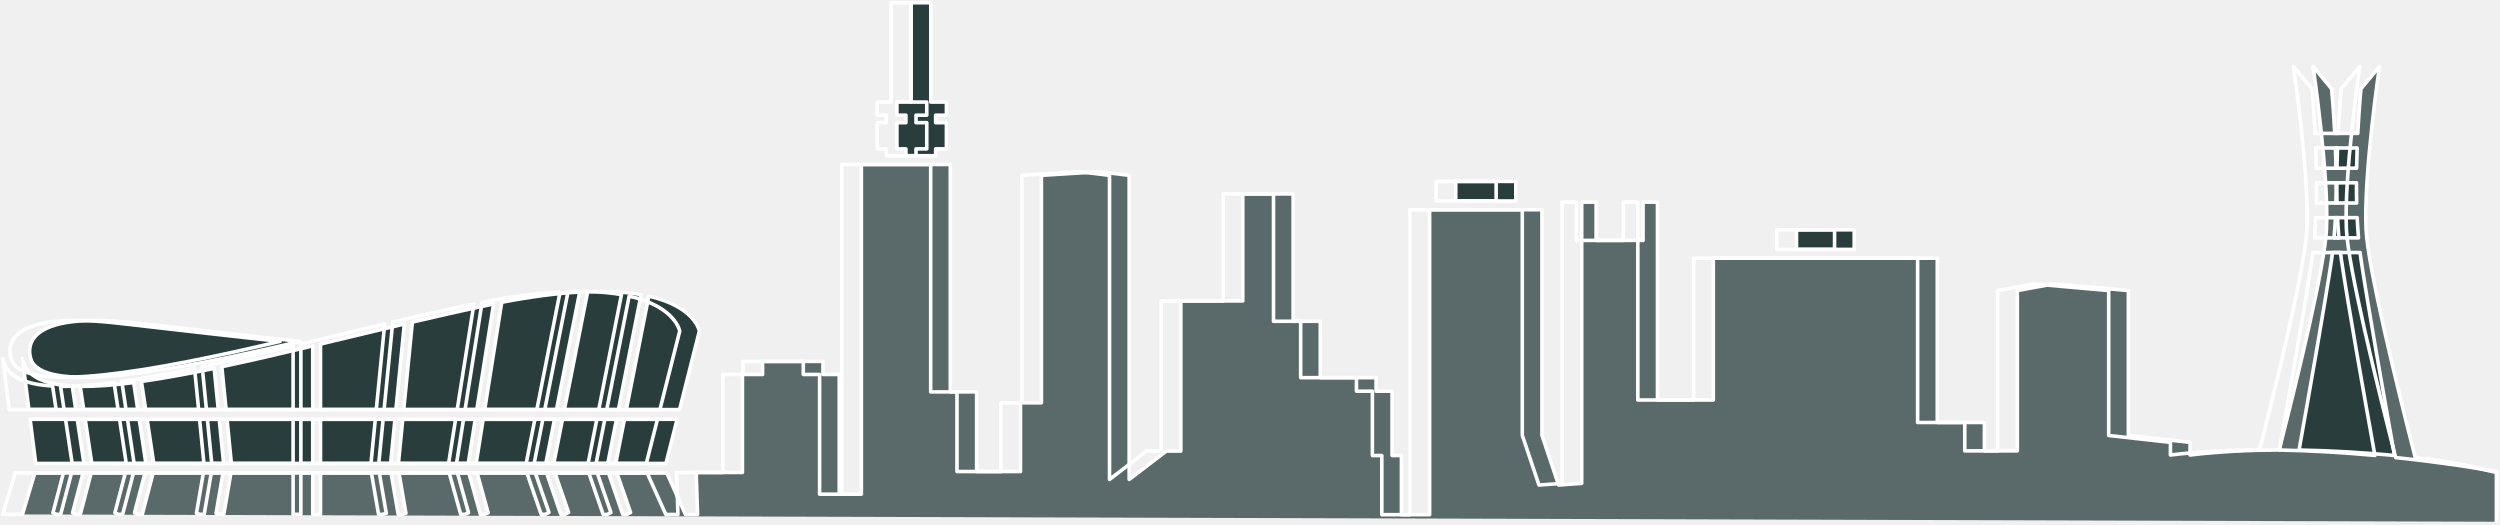
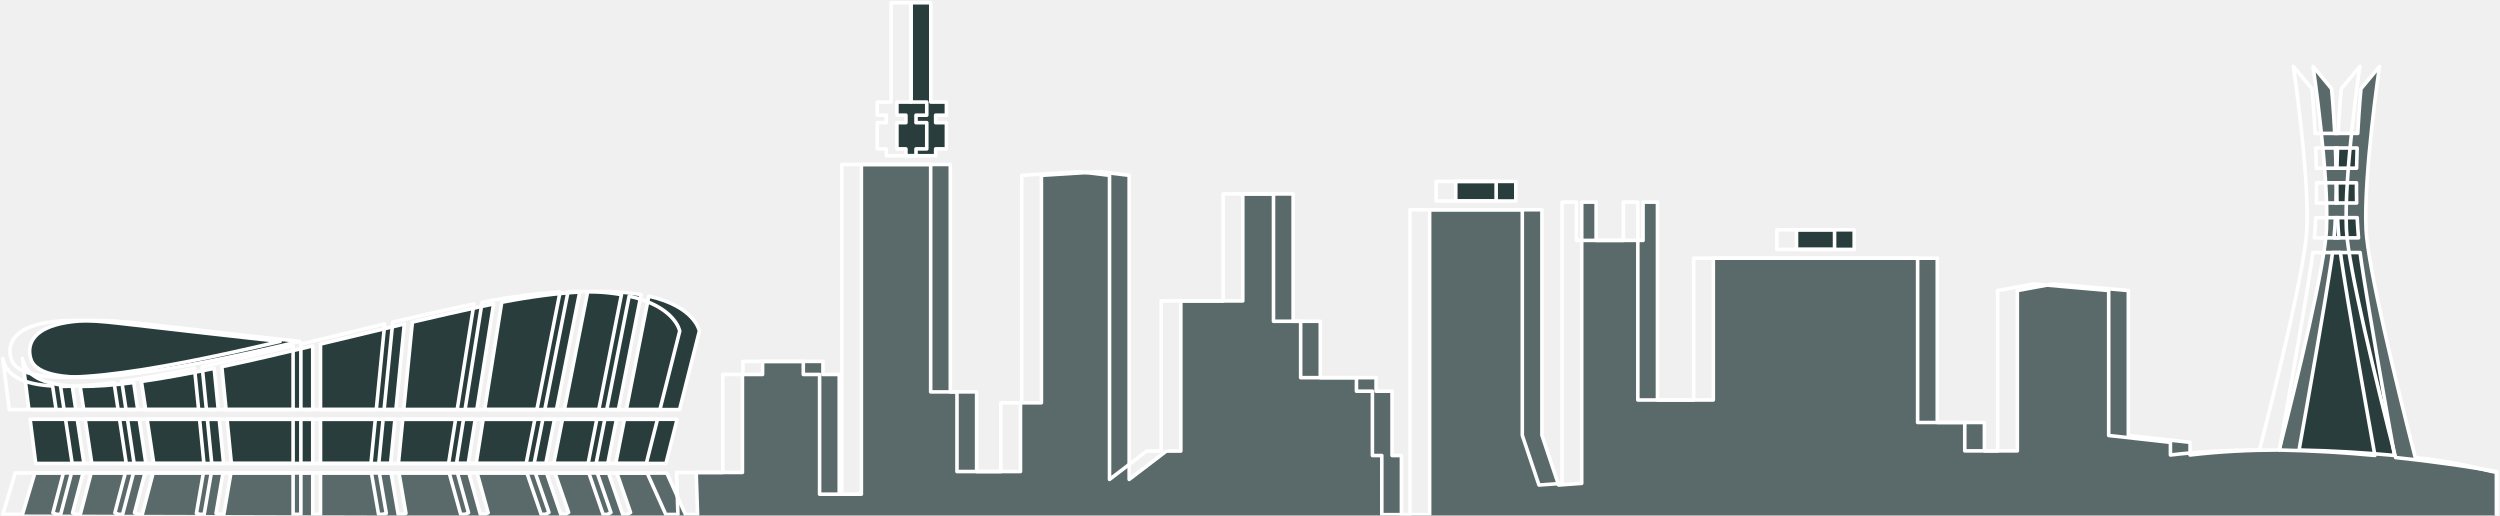
- <svg xmlns="http://www.w3.org/2000/svg" width="1392" height="292" viewBox="0 0 1392 292" fill="none">
-   <path d="M504.403 86.726H520.974V82.9H526.96V68.307H520.974V64.127H526.96V56.83H520.974H518.265V1.538H507.112V56.83H504.403H499.394V64.127H504.403V68.307H499.394V82.9H504.403V86.726Z" fill="#293D3D" stroke="white" stroke-width="2" stroke-miterlimit="10" stroke-linecap="round" stroke-linejoin="round" />
-   <path d="M843.993 101.001H810.566V111.91H843.993V101.001Z" fill="#293D3D" stroke="white" stroke-width="2" stroke-miterlimit="10" stroke-linecap="round" stroke-linejoin="round" />
-   <path d="M1032.42 127.956H1000.29V138.866H1032.42V127.956Z" fill="#293D3D" stroke="white" stroke-width="2" stroke-miterlimit="10" stroke-linecap="round" stroke-linejoin="round" />
-   <path d="M1390 290.5V263C1380.83 261.371 1371.22 257.563 1344.82 254.764C1334.58 214.774 1318.39 148.713 1317.41 127.673C1316 96.785 1324.91 36.995 1324.91 36.995L1314.58 49.427C1314.58 49.427 1313.57 59.664 1312.81 74.293H1299.99C1299.23 59.629 1298.23 49.427 1298.23 49.427L1287.89 36.995C1287.89 36.995 1296.81 96.785 1295.39 127.673C1294.45 148.005 1279.32 210.275 1269.05 250.549C1252.32 250.585 1235.5 251.435 1219.43 253.347V246.299L1185.06 242.473V161.784L1143.35 158.1L1123.25 161.784V251.045H1104.91V235.247H1078.67V143.754H953.975V222.708H922.88V112.548H914.846V133.872H888.729V112.548H880.695V269.145L867.841 270.066L858.547 242.367V116.799H796.01V286.573H780.321V253.631H775.091V217.82H766.207V210.275H735.143V178.892H720.021V107.979H691.982V167.557H657.484V251.151H649.451L628.72 266.949V97.636L612.243 95.617L579.857 97.636V224.267H568.2V262.557H543.784V218.21H529.134V91.579H479.609V275.167H467.29V208.504H458.217V201.243H424.601V208.504H413.386V263.053H387.646L388.403 286.466H381.661L371.295 263.407H343.508L351.101 285.368L349.116 286.431H346.753L338.814 263.372H309.011L316.603 285.333L314.618 286.395H312.256L304.316 263.336H265.66L271.804 285.51L269.756 286.395H267.456L261.061 263.336H222.152L226.027 285.829L223.916 286.395H221.711L217.742 263.336H178.455V286.395H174.139V263.336H128.583L124.614 286.395H122.408L120.298 285.829L124.173 263.336H85.264L79.215 286.395H76.947L74.899 285.545L80.728 263.336H50.767L44.718 286.395H42.449L40.402 285.545L46.23 263.336H19.419L12.52 286.395H2" fill="#293D3D" fill-opacity="0.75" />
-   <path d="M1390 290.5V263C1380.83 261.371 1371.22 257.563 1344.82 254.764C1334.58 214.774 1318.39 148.713 1317.41 127.673C1316 96.785 1324.91 36.995 1324.91 36.995L1314.58 49.427C1314.58 49.427 1313.57 59.664 1312.81 74.293H1299.99C1299.23 59.629 1298.23 49.427 1298.23 49.427L1287.89 36.995C1287.89 36.995 1296.81 96.785 1295.39 127.673C1294.45 148.005 1279.32 210.275 1269.05 250.549C1252.32 250.585 1235.5 251.435 1219.43 253.347V246.299L1185.06 242.473V161.784L1143.35 158.1L1123.25 161.784V251.045H1104.91V235.247H1078.67V143.754H953.975V222.708H922.88V112.548H914.846V133.872H888.729V112.548H880.695V269.145L867.841 270.066L858.547 242.367V116.799H796.01V286.573H780.321V253.631H775.091V217.82H766.207V210.275H735.143V178.892H720.021V107.979H691.982V167.557H657.484V251.151H649.451L628.72 266.949V97.636L612.243 95.617L579.857 97.636V224.267H568.2V262.557H543.784V218.21H529.134V91.579H479.609V275.167H467.29V208.504H458.217V201.243H424.601V208.504H413.386V263.053H387.646L388.403 286.466H381.661L371.295 263.407H343.508L351.101 285.368L349.116 286.431H346.753L338.814 263.372H309.011L316.603 285.333L314.618 286.395H312.256L304.316 263.336H265.66L271.804 285.51L269.756 286.395H267.456L261.061 263.336H222.152L226.027 285.829L223.916 286.395H221.711L217.742 263.336H178.455V286.395H174.139V263.336H128.583L124.614 286.395H122.408L120.298 285.829L124.173 263.336H85.264L79.215 286.395H76.947L74.899 285.545L80.728 263.336H50.767L44.718 286.395H42.449L40.402 285.545L46.23 263.336H19.419L12.52 286.395H2" stroke="white" stroke-width="2" stroke-miterlimit="10" stroke-linecap="round" stroke-linejoin="round" />
-   <path d="M1312.47 82.404C1312.34 85.982 1312.25 89.807 1312.15 93.668H1300.65C1300.59 89.807 1300.5 85.982 1300.34 82.404H1312.47Z" fill="#293D3D" stroke="white" stroke-width="2" stroke-miterlimit="10" stroke-linecap="round" stroke-linejoin="round" />
-   <path d="M1312.18 113.044H1300.65C1300.75 109.254 1300.78 105.499 1300.75 101.78H1312.09C1312.09 105.499 1312.09 109.254 1312.18 113.044Z" fill="#293D3D" stroke="white" stroke-width="2" stroke-miterlimit="10" stroke-linecap="round" stroke-linejoin="round" />
-   <path d="M1300.37 121.191H1312.47C1312.66 125.016 1312.91 128.771 1313.22 132.455H1299.58C1299.93 128.735 1300.18 124.981 1300.37 121.191Z" fill="#293D3D" stroke="white" stroke-width="2" stroke-miterlimit="10" stroke-linecap="round" stroke-linejoin="round" />
-   <path d="M1298.23 144.498C1298.42 143.223 1298.57 141.877 1298.73 140.602H1314.11C1314.26 141.912 1314.42 143.258 1314.61 144.498C1318.23 169.01 1327.24 219.874 1333.29 253.595C1316.82 252.072 1298.67 250.903 1280.11 250.585C1286.13 216.899 1294.7 168.301 1298.23 144.498Z" fill="#293D3D" stroke="white" stroke-width="2" stroke-miterlimit="10" stroke-linecap="round" stroke-linejoin="round" />
-   <path d="M269.883 228.021L279.366 168.301C296.284 165.042 310.618 163.271 322.779 162.598L309.862 228.021H269.883Z" fill="#293D3D" stroke="white" stroke-width="2" stroke-miterlimit="10" stroke-linecap="round" stroke-linejoin="round" />
-   <path d="M314.272 228.021L327.221 162.421C339.319 161.996 349.085 162.669 356.961 164.05L344.328 228.057H314.272V228.021Z" fill="#293D3D" stroke="white" stroke-width="2" stroke-miterlimit="10" stroke-linecap="round" stroke-linejoin="round" />
-   <path d="M224.264 233.441H264.621L260.715 258.058H221.838L224.264 233.441Z" fill="#293D3D" stroke="white" stroke-width="2" stroke-miterlimit="10" stroke-linecap="round" stroke-linejoin="round" />
-   <path d="M220.452 228.021H178.456V191.573C193.799 187.889 209.488 184.099 225.146 180.38L220.452 228.021Z" fill="#293D3D" stroke="white" stroke-width="2" stroke-miterlimit="10" stroke-linecap="round" stroke-linejoin="round" />
-   <path d="M338.405 258.058H308.35L313.201 233.441H343.257L338.405 258.058Z" fill="#293D3D" stroke="white" stroke-width="2" stroke-miterlimit="10" stroke-linecap="round" stroke-linejoin="round" />
-   <path d="M348.771 228.021L361.246 164.901C387.143 170.745 389.412 184.347 389.412 184.347L378.385 228.057H348.771V228.021Z" fill="#293D3D" stroke="white" stroke-width="2" stroke-miterlimit="10" stroke-linecap="round" stroke-linejoin="round" />
-   <path d="M217.49 258.058H178.456V233.441H219.916L217.49 258.058Z" fill="#293D3D" stroke="white" stroke-width="2" stroke-miterlimit="10" stroke-linecap="round" stroke-linejoin="round" />
-   <path d="M269.032 233.441H308.759L303.907 258.058H265.125L269.032 233.441Z" fill="#293D3D" stroke="white" stroke-width="2" stroke-miterlimit="10" stroke-linecap="round" stroke-linejoin="round" />
-   <path d="M370.791 258.058H342.847L347.698 233.441H377.029L370.791 258.058Z" fill="#293D3D" stroke="white" stroke-width="2" stroke-miterlimit="10" stroke-linecap="round" stroke-linejoin="round" />
-   <path d="M224.799 228.021L229.619 179.352C242.441 176.342 255.264 173.402 267.866 170.674C270.26 170.143 272.528 169.718 274.828 169.257L265.503 228.057H224.799V228.021Z" fill="#293D3D" stroke="white" stroke-width="2" stroke-miterlimit="10" stroke-linecap="round" stroke-linejoin="round" />
-   <path d="M174.14 228.021H125.875L123.512 204.183C139.579 200.782 156.592 196.815 174.14 192.6V228.021Z" fill="#293D3D" stroke="white" stroke-width="2" stroke-miterlimit="10" stroke-linecap="round" stroke-linejoin="round" />
-   <path d="M85.612 258.058L81.926 233.441H122.063L124.489 258.058H85.612Z" fill="#293D3D" stroke="white" stroke-width="2" stroke-miterlimit="10" stroke-linecap="round" stroke-linejoin="round" />
-   <path d="M121.527 228.021H81.106L78.743 212.4C91.124 210.629 104.735 208.114 119.258 205.104L121.527 228.021Z" fill="#293D3D" stroke="white" stroke-width="2" stroke-miterlimit="10" stroke-linecap="round" stroke-linejoin="round" />
-   <path d="M16.081 228.021L12.489 199.613C14.285 209.461 24.366 214.03 40.213 214.915L42.198 228.021H16.081Z" fill="#293D3D" stroke="white" stroke-width="2" stroke-miterlimit="10" stroke-linecap="round" stroke-linejoin="round" />
-   <path d="M17.781 201.384C16.931 199.826 4.801 171.701 76.475 179.919C147.927 188.137 166.799 190.085 166.925 190.085C94.621 207.194 27.359 218.847 17.781 201.384Z" fill="#293D3D" stroke="white" stroke-width="2" stroke-miterlimit="10" stroke-linecap="round" stroke-linejoin="round" />
-   <path d="M51.114 258.058L47.428 233.441H77.515L81.232 258.058H51.114Z" fill="#293D3D" stroke="white" stroke-width="2" stroke-miterlimit="10" stroke-linecap="round" stroke-linejoin="round" />
-   <path d="M76.695 228.021H46.609L44.655 215.092C53.256 215.234 63.275 214.455 74.427 213.003L76.695 228.021Z" fill="#293D3D" stroke="white" stroke-width="2" stroke-miterlimit="10" stroke-linecap="round" stroke-linejoin="round" />
-   <path d="M128.836 258.058L126.41 233.441H174.14V258.058H128.836Z" fill="#293D3D" stroke="white" stroke-width="2" stroke-miterlimit="10" stroke-linecap="round" stroke-linejoin="round" />
-   <path d="M43.017 233.441L46.734 258.058H19.892L16.773 233.441H43.017Z" fill="#293D3D" stroke="white" stroke-width="2" stroke-miterlimit="10" stroke-linecap="round" stroke-linejoin="round" />
-   <path d="M493.464 86.726H510.036V82.9H516.022V68.307H510.036V64.127H516.022V56.83H510.036H507.326V1.538H496.174V56.83H493.464H488.455V64.127H493.464V68.307H488.455V82.9H493.464V86.726Z" stroke="white" stroke-width="2" stroke-miterlimit="10" stroke-linecap="round" stroke-linejoin="round" />
-   <path d="M833.053 101.001H799.627V111.91H833.053V101.001Z" stroke="white" stroke-width="2" stroke-miterlimit="10" stroke-linecap="round" stroke-linejoin="round" />
-   <path d="M1021.48 127.956H989.349V138.866H1021.48V127.956Z" stroke="white" stroke-width="2" stroke-miterlimit="10" stroke-linecap="round" stroke-linejoin="round" />
-   <path d="M1390.21 286.573V262.592C1381.05 260.963 1360.28 257.563 1333.88 254.764C1323.64 214.774 1307.45 148.713 1306.47 127.673C1305.06 96.785 1313.97 36.995 1313.97 36.995L1303.64 49.427C1303.64 49.427 1302.63 59.664 1301.87 74.293H1289.05C1288.3 59.629 1287.29 49.427 1287.29 49.427L1276.95 36.995C1276.95 36.995 1285.87 96.785 1284.45 127.673C1283.51 148.005 1268.39 210.275 1258.11 250.549C1241.39 250.585 1224.56 251.435 1208.49 253.347V246.299L1174.12 242.473V161.784L1132.41 158.1L1112.31 161.784V251.045H1093.98V235.247H1067.73V143.754H943.036V222.708H911.941V112.548H903.907V133.872H877.79V112.548H869.756V269.145L856.902 270.066L847.608 242.367V116.799H785.071V286.573H769.382V253.631H764.152V217.82H755.268V210.275H724.204V178.892H709.082V107.979H681.043V167.557H646.545V251.151H638.512L617.782 266.949V97.636L601.305 95.617L568.918 97.636V224.267H557.261V262.557H532.845V218.21H518.195V91.579H468.67V275.167H456.351V208.504H447.278V201.243H413.663V208.504H402.447V263.053H376.708L377.464 286.466H370.722L360.357 263.407H332.569L340.162 285.368L338.177 286.431H335.814L327.875 263.372H298.072L305.664 285.333L303.68 286.395H301.317L293.378 263.336H254.721L260.865 285.51L258.817 286.395H256.517L250.122 263.336H211.213L215.088 285.829L212.978 286.395H210.772L206.803 263.336H167.516V286.395H163.2V263.336H117.644L113.675 286.395H111.469L109.359 285.829L113.234 263.336H74.325L68.276 286.395H66.008L63.96 285.545L69.789 263.336H39.828L33.779 286.395H31.511L29.463 285.545L35.291 263.336H8.481L1.581 286.395" stroke="white" stroke-width="2" stroke-miterlimit="10" stroke-linecap="round" stroke-linejoin="round" />
-   <path d="M1301.53 82.404C1301.4 85.982 1301.31 89.807 1301.21 93.668H1289.71C1289.65 89.807 1289.56 85.982 1289.4 82.404H1301.53Z" stroke="white" stroke-width="2" stroke-miterlimit="10" stroke-linecap="round" stroke-linejoin="round" />
-   <path d="M1301.24 113.044H1289.71C1289.81 109.254 1289.84 105.499 1289.81 101.78H1301.15C1301.15 105.499 1301.15 109.254 1301.24 113.044Z" stroke="white" stroke-width="2" stroke-miterlimit="10" stroke-linecap="round" stroke-linejoin="round" />
-   <path d="M1289.43 121.191H1301.53C1301.72 125.016 1301.97 128.771 1302.28 132.455H1288.64C1288.99 128.735 1289.24 124.981 1289.43 121.191Z" stroke="white" stroke-width="2" stroke-miterlimit="10" stroke-linecap="round" stroke-linejoin="round" />
-   <path d="M1287.29 144.498C1287.48 143.223 1287.63 141.877 1287.79 140.602H1303.17C1303.32 141.912 1303.48 143.258 1303.67 144.498C1307.29 169.01 1316.3 219.874 1322.35 253.595C1305.88 252.072 1287.73 250.903 1269.17 250.585C1275.19 216.899 1283.76 168.301 1287.29 144.498Z" stroke="white" stroke-width="2" stroke-miterlimit="10" stroke-linecap="round" stroke-linejoin="round" />
-   <path d="M258.943 228.021L268.426 168.301C285.344 165.042 299.679 163.271 311.84 162.598L298.923 228.021H258.943Z" stroke="white" stroke-width="2" stroke-miterlimit="10" stroke-linecap="round" stroke-linejoin="round" />
-   <path d="M303.333 228.021L316.281 162.421C328.379 161.996 338.146 162.669 346.022 164.05L333.389 228.057H303.333V228.021Z" stroke="white" stroke-width="2" stroke-miterlimit="10" stroke-linecap="round" stroke-linejoin="round" />
-   <path d="M213.325 233.441H253.683L249.776 258.058H210.899L213.325 233.441Z" stroke="white" stroke-width="2" stroke-miterlimit="10" stroke-linecap="round" stroke-linejoin="round" />
-   <path d="M209.512 228.021H167.517V191.573C182.859 187.889 198.549 184.099 214.207 180.38L209.512 228.021Z" stroke="white" stroke-width="2" stroke-miterlimit="10" stroke-linecap="round" stroke-linejoin="round" />
-   <path d="M327.466 258.058H297.41L302.262 233.441H332.317L327.466 258.058Z" stroke="white" stroke-width="2" stroke-miterlimit="10" stroke-linecap="round" stroke-linejoin="round" />
-   <path d="M337.831 228.021L350.307 164.901C376.204 170.745 378.472 184.347 378.472 184.347L367.445 228.057H337.831V228.021Z" stroke="white" stroke-width="2" stroke-miterlimit="10" stroke-linecap="round" stroke-linejoin="round" />
-   <path d="M206.551 258.058H167.517V233.441H208.977L206.551 258.058Z" stroke="white" stroke-width="2" stroke-miterlimit="10" stroke-linecap="round" stroke-linejoin="round" />
-   <path d="M258.092 233.441H297.82L292.968 258.058H254.186L258.092 233.441Z" stroke="white" stroke-width="2" stroke-miterlimit="10" stroke-linecap="round" stroke-linejoin="round" />
-   <path d="M359.853 258.058H331.908L336.76 233.441H366.091L359.853 258.058Z" stroke="white" stroke-width="2" stroke-miterlimit="10" stroke-linecap="round" stroke-linejoin="round" />
-   <path d="M213.859 228.021L218.68 179.352C231.502 176.342 244.324 173.402 256.926 170.674C259.321 170.143 261.589 169.718 263.889 169.257L254.563 228.057H213.859V228.021Z" stroke="white" stroke-width="2" stroke-miterlimit="10" stroke-linecap="round" stroke-linejoin="round" />
-   <path d="M163.2 228.021H114.935L112.572 204.183C128.64 200.782 145.652 196.815 163.2 192.6V228.021Z" stroke="white" stroke-width="2" stroke-miterlimit="10" stroke-linecap="round" stroke-linejoin="round" />
-   <path d="M74.672 258.058L70.986 233.441H111.123L113.549 258.058H74.672Z" stroke="white" stroke-width="2" stroke-miterlimit="10" stroke-linecap="round" stroke-linejoin="round" />
-   <path d="M110.587 228.021H70.167L67.804 212.4C80.185 210.629 93.795 208.114 108.319 205.104L110.587 228.021Z" stroke="white" stroke-width="2" stroke-miterlimit="10" stroke-linecap="round" stroke-linejoin="round" />
-   <path d="M5.141 228.021L1.55 199.613C3.346 209.461 13.427 214.03 29.274 214.915L31.259 228.021H5.141Z" stroke="white" stroke-width="2" stroke-miterlimit="10" stroke-linecap="round" stroke-linejoin="round" />
-   <path d="M6.843 201.384C5.992 199.826 -6.137 171.701 65.536 179.919C136.989 188.137 155.86 190.085 155.986 190.085C83.683 207.194 16.42 218.847 6.843 201.384Z" stroke="white" stroke-width="2" stroke-miterlimit="10" stroke-linecap="round" stroke-linejoin="round" />
-   <path d="M40.174 258.058L36.488 233.441H66.575L70.293 258.058H40.174Z" stroke="white" stroke-width="2" stroke-miterlimit="10" stroke-linecap="round" stroke-linejoin="round" />
-   <path d="M65.757 228.021H35.67L33.717 215.092C42.318 215.234 52.336 214.455 63.489 213.003L65.757 228.021Z" stroke="white" stroke-width="2" stroke-miterlimit="10" stroke-linecap="round" stroke-linejoin="round" />
-   <path d="M117.897 258.058L115.471 233.441H163.2V258.058H117.897Z" stroke="white" stroke-width="2" stroke-miterlimit="10" stroke-linecap="round" stroke-linejoin="round" />
+ <svg xmlns="http://www.w3.org/2000/svg" width="1392" height="287" viewBox="0 0 1392 287" fill="none">
+   <g clip-path="url(#clip0)">
+     <path d="M504.404 86.726H520.975V82.9H526.961V68.307H520.975V64.127H526.961V56.83H520.975H518.266V1.538H507.113V56.83H504.404H499.395V64.127H504.404V68.307H499.395V82.9H504.404V86.726Z" fill="#293D3D" stroke="white" stroke-width="2" stroke-miterlimit="10" stroke-linecap="round" stroke-linejoin="round" />
+     <path d="M843.993 101.001H810.566V111.91H843.993V101.001Z" fill="#293D3D" stroke="white" stroke-width="2" stroke-miterlimit="10" stroke-linecap="round" stroke-linejoin="round" />
+     <path d="M1032.42 127.956H1000.29V138.866H1032.42V127.956Z" fill="#293D3D" stroke="white" stroke-width="2" stroke-miterlimit="10" stroke-linecap="round" stroke-linejoin="round" />
+     <path d="M1390 290.5V263C1380.83 261.371 1371.22 257.563 1344.82 254.764C1334.58 214.774 1318.39 148.713 1317.41 127.673C1316 96.785 1324.91 36.994 1324.91 36.994L1314.58 49.427C1314.58 49.427 1313.57 59.664 1312.81 74.293H1299.99C1299.23 59.629 1298.23 49.427 1298.23 49.427L1287.89 36.994C1287.89 36.994 1296.81 96.785 1295.39 127.673C1294.45 148.005 1279.32 210.275 1269.05 250.549C1252.32 250.585 1235.5 251.435 1219.43 253.347V246.299L1185.06 242.473V161.784L1143.35 158.1L1123.25 161.784V251.045H1104.91V235.247H1078.67V143.754H953.975V222.708H922.88V112.548H914.846V133.872H888.729V112.548H880.695V269.145L867.841 270.066L858.547 242.367V116.799H796.01V286.573H780.321V253.631H775.091V217.82H766.207V210.275H735.143V178.892H720.021V107.979H691.982V167.557H657.484V251.151H649.451L628.72 266.949V97.636L612.243 95.617L579.857 97.636V224.267H568.2V262.557H543.784V218.21H529.134V91.579H479.609V275.167H467.29V208.504H458.217V201.243H424.601V208.504H413.386V263.053H387.646L388.403 286.466H381.661L371.295 263.407H343.508L351.101 285.368L349.116 286.431H346.753L338.814 263.372H309.011L316.603 285.333L314.618 286.395H312.256L304.316 263.336H265.66L271.804 285.51L269.756 286.395H267.456L261.061 263.336H222.152L226.027 285.829L223.916 286.395H221.711L217.742 263.336H178.455V286.395H174.139V263.336H128.583L124.614 286.395H122.408L120.298 285.829L124.173 263.336H85.264L79.215 286.395H76.947L74.899 285.545L80.728 263.336H50.767L44.718 286.395H42.449L40.402 285.545L46.23 263.336H19.419L12.52 286.395H2" fill="#293D3D" fill-opacity="0.75" />
+     <path d="M1390 290.5V263C1380.83 261.371 1371.22 257.563 1344.82 254.764C1334.58 214.774 1318.39 148.713 1317.41 127.673C1316 96.785 1324.91 36.994 1324.91 36.994L1314.58 49.427C1314.58 49.427 1313.57 59.664 1312.81 74.293H1299.99C1299.23 59.629 1298.23 49.427 1298.23 49.427L1287.89 36.994C1287.89 36.994 1296.81 96.785 1295.39 127.673C1294.45 148.005 1279.32 210.275 1269.05 250.549C1252.32 250.585 1235.5 251.435 1219.43 253.347V246.299L1185.06 242.473V161.784L1143.35 158.1L1123.25 161.784V251.045H1104.91V235.247H1078.67V143.754H953.975V222.708H922.88V112.548H914.846V133.872H888.729V112.548H880.695V269.145L867.841 270.066L858.547 242.367V116.799H796.01V286.573H780.321V253.631H775.091V217.82H766.207V210.275H735.143V178.892H720.021V107.979H691.982V167.557H657.484V251.151H649.451L628.72 266.949V97.636L612.243 95.617L579.857 97.636V224.267H568.2V262.557H543.784V218.21H529.134V91.579H479.609V275.167H467.29V208.504H458.217V201.243H424.601V208.504H413.386V263.053H387.646L388.403 286.466H381.661L371.295 263.407H343.508L351.101 285.368L349.116 286.431H346.753L338.814 263.372H309.011L316.603 285.333L314.618 286.395H312.256L304.316 263.336H265.66L271.804 285.51L269.756 286.395H267.456L261.061 263.336H222.152L226.027 285.829L223.916 286.395H221.711L217.742 263.336H178.455V286.395H174.139V263.336H128.583L124.614 286.395H122.408L120.298 285.829L124.173 263.336H85.264L79.215 286.395H76.947L74.899 285.545L80.728 263.336H50.767L44.718 286.395H42.449L40.402 285.545L46.23 263.336H19.419L12.52 286.395H2" stroke="white" stroke-width="2" stroke-miterlimit="10" stroke-linecap="round" stroke-linejoin="round" />
+     <path d="M1312.47 82.404C1312.34 85.982 1312.25 89.807 1312.15 93.668H1300.65C1300.59 89.807 1300.5 85.982 1300.34 82.404H1312.47Z" fill="#293D3D" stroke="white" stroke-width="2" stroke-miterlimit="10" stroke-linecap="round" stroke-linejoin="round" />
+     <path d="M1312.18 113.044H1300.65C1300.75 109.254 1300.78 105.499 1300.75 101.78H1312.09C1312.09 105.499 1312.09 109.254 1312.18 113.044Z" fill="#293D3D" stroke="white" stroke-width="2" stroke-miterlimit="10" stroke-linecap="round" stroke-linejoin="round" />
+     <path d="M1300.37 121.191H1312.47C1312.66 125.016 1312.91 128.771 1313.22 132.455H1299.58C1299.93 128.735 1300.18 124.981 1300.37 121.191Z" fill="#293D3D" stroke="white" stroke-width="2" stroke-miterlimit="10" stroke-linecap="round" stroke-linejoin="round" />
+     <path d="M1298.23 144.498C1298.42 143.223 1298.57 141.877 1298.73 140.602H1314.11C1314.26 141.912 1314.42 143.258 1314.61 144.498C1318.23 169.01 1327.24 219.874 1333.29 253.595C1316.82 252.072 1298.67 250.903 1280.11 250.585C1286.13 216.899 1294.7 168.301 1298.23 144.498Z" fill="#293D3D" stroke="white" stroke-width="2" stroke-miterlimit="10" stroke-linecap="round" stroke-linejoin="round" />
+     <path d="M269.883 228.021L279.366 168.301C296.284 165.042 310.618 163.271 322.779 162.598L309.862 228.021H269.883Z" fill="#293D3D" stroke="white" stroke-width="2" stroke-miterlimit="10" stroke-linecap="round" stroke-linejoin="round" />
+     <path d="M314.271 228.021L327.22 162.421C339.318 161.996 349.084 162.669 356.96 164.05L344.327 228.057H314.271V228.021Z" fill="#293D3D" stroke="white" stroke-width="2" stroke-miterlimit="10" stroke-linecap="round" stroke-linejoin="round" />
+     <path d="M224.264 233.441H264.621L260.715 258.058H221.838L224.264 233.441Z" fill="#293D3D" stroke="white" stroke-width="2" stroke-miterlimit="10" stroke-linecap="round" stroke-linejoin="round" />
+     <path d="M220.451 228.021H178.455V191.573C193.798 187.889 209.487 184.099 225.145 180.38L220.451 228.021Z" fill="#293D3D" stroke="white" stroke-width="2" stroke-miterlimit="10" stroke-linecap="round" stroke-linejoin="round" />
+     <path d="M338.405 258.058H308.35L313.201 233.441H343.257L338.405 258.058Z" fill="#293D3D" stroke="white" stroke-width="2" stroke-miterlimit="10" stroke-linecap="round" stroke-linejoin="round" />
+     <path d="M348.771 228.021L361.246 164.901C387.143 170.745 389.412 184.347 389.412 184.347L378.385 228.057H348.771V228.021Z" fill="#293D3D" stroke="white" stroke-width="2" stroke-miterlimit="10" stroke-linecap="round" stroke-linejoin="round" />
+     <path d="M217.489 258.058H178.455V233.441H219.915L217.489 258.058Z" fill="#293D3D" stroke="white" stroke-width="2" stroke-miterlimit="10" stroke-linecap="round" stroke-linejoin="round" />
+     <path d="M269.032 233.441H308.759L303.907 258.058H265.125L269.032 233.441Z" fill="#293D3D" stroke="white" stroke-width="2" stroke-miterlimit="10" stroke-linecap="round" stroke-linejoin="round" />
+     <path d="M370.792 258.058H342.848L347.699 233.441H377.03L370.792 258.058Z" fill="#293D3D" stroke="white" stroke-width="2" stroke-miterlimit="10" stroke-linecap="round" stroke-linejoin="round" />
+     <path d="M224.799 228.021L229.619 179.352C242.441 176.342 255.264 173.402 267.866 170.674C270.26 170.143 272.528 169.718 274.828 169.257L265.503 228.057H224.799V228.021Z" fill="#293D3D" stroke="white" stroke-width="2" stroke-miterlimit="10" stroke-linecap="round" stroke-linejoin="round" />
+     <path d="M174.14 228.021H125.875L123.512 204.183C139.579 200.782 156.592 196.815 174.14 192.6V228.021Z" fill="#293D3D" stroke="white" stroke-width="2" stroke-miterlimit="10" stroke-linecap="round" stroke-linejoin="round" />
+     <path d="M85.612 258.058L81.926 233.441H122.063L124.489 258.058H85.612Z" fill="#293D3D" stroke="white" stroke-width="2" stroke-miterlimit="10" stroke-linecap="round" stroke-linejoin="round" />
+     <path d="M121.528 228.021H81.107L78.744 212.4C91.125 210.629 104.736 208.114 119.259 205.104L121.528 228.021Z" fill="#293D3D" stroke="white" stroke-width="2" stroke-miterlimit="10" stroke-linecap="round" stroke-linejoin="round" />
+     <path d="M16.082 228.021L12.49 199.613C14.286 209.461 24.367 214.03 40.214 214.915L42.199 228.021H16.082Z" fill="#293D3D" stroke="white" stroke-width="2" stroke-miterlimit="10" stroke-linecap="round" stroke-linejoin="round" />
+     <path d="M17.78 201.384C16.93 199.826 4.8 171.701 76.474 179.919C147.926 188.137 166.798 190.085 166.924 190.085C94.62 207.194 27.358 218.847 17.78 201.384Z" fill="#293D3D" stroke="white" stroke-width="2" stroke-miterlimit="10" stroke-linecap="round" stroke-linejoin="round" />
+     <path d="M51.114 258.058L47.428 233.441H77.515L81.232 258.058H51.114Z" fill="#293D3D" stroke="white" stroke-width="2" stroke-miterlimit="10" stroke-linecap="round" stroke-linejoin="round" />
+     <path d="M76.697 228.021H46.61L44.656 215.092C53.257 215.234 63.275 214.455 74.428 213.003L76.697 228.021Z" fill="#293D3D" stroke="white" stroke-width="2" stroke-miterlimit="10" stroke-linecap="round" stroke-linejoin="round" />
+     <path d="M128.836 258.058L126.41 233.441H174.14V258.058H128.836Z" fill="#293D3D" stroke="white" stroke-width="2" stroke-miterlimit="10" stroke-linecap="round" stroke-linejoin="round" />
+     <path d="M43.017 233.441L46.734 258.058H19.892L16.773 233.441H43.017Z" fill="#293D3D" stroke="white" stroke-width="2" stroke-miterlimit="10" stroke-linecap="round" stroke-linejoin="round" />
+     <path d="M493.464 86.726H510.036V82.9H516.022V68.307H510.036V64.127H516.022V56.83H510.036H507.326V1.538H496.174V56.83H493.464H488.455V64.127H493.464V68.307H488.455V82.9H493.464V86.726Z" stroke="white" stroke-width="2" stroke-miterlimit="10" stroke-linecap="round" stroke-linejoin="round" />
+     <path d="M833.053 101.001H799.627V111.91H833.053V101.001Z" stroke="white" stroke-width="2" stroke-miterlimit="10" stroke-linecap="round" stroke-linejoin="round" />
+     <path d="M1021.48 127.956H989.35V138.866H1021.48V127.956Z" stroke="white" stroke-width="2" stroke-miterlimit="10" stroke-linecap="round" stroke-linejoin="round" />
+     <path d="M1390.21 286.573V262.592C1381.05 260.963 1360.28 257.563 1333.88 254.764C1323.64 214.774 1307.45 148.713 1306.47 127.673C1305.06 96.785 1313.97 36.994 1313.97 36.994L1303.64 49.427C1303.64 49.427 1302.63 59.664 1301.87 74.293H1289.05C1288.3 59.629 1287.29 49.427 1287.29 49.427L1276.95 36.994C1276.95 36.994 1285.87 96.785 1284.45 127.673C1283.51 148.005 1268.39 210.275 1258.11 250.549C1241.39 250.585 1224.56 251.435 1208.49 253.347V246.299L1174.12 242.473V161.784L1132.41 158.1L1112.31 161.784V251.045H1093.98V235.247H1067.73V143.754H943.035V222.708H911.94V112.548H903.906V133.872H877.789V112.548H869.755V269.145L856.901 270.066L847.607 242.367V116.799H785.07V286.573H769.381V253.631H764.151V217.82H755.267V210.275H724.203V178.892H709.081V107.979H681.042V167.557H646.544V251.151H638.511L617.781 266.949V97.636L601.304 95.617L568.917 97.636V224.267H557.26V262.557H532.844V218.21H518.194V91.579H468.669V275.167H456.35V208.504H447.277V201.243H413.662V208.504H402.446V263.053H376.707L377.463 286.466H370.721L360.356 263.407H332.568L340.161 285.368L338.176 286.431H335.813L327.874 263.372H298.071L305.663 285.333L303.679 286.395H301.316L293.377 263.336H254.72L260.864 285.51L258.816 286.395H256.516L250.121 263.336H211.212L215.087 285.829L212.977 286.395H210.771L206.802 263.336H167.515V286.395H163.199V263.336H117.643L113.674 286.395H111.468L109.358 285.829L113.233 263.336H74.324L68.275 286.395H66.007L63.959 285.545L69.788 263.336H39.827L33.778 286.395H31.509L29.462 285.545L35.29 263.336H8.48L1.58 286.395" stroke="white" stroke-width="2" stroke-miterlimit="10" stroke-linecap="round" stroke-linejoin="round" />
+     <path d="M1301.53 82.404C1301.4 85.982 1301.31 89.807 1301.21 93.668H1289.71C1289.65 89.807 1289.56 85.982 1289.4 82.404H1301.53Z" stroke="white" stroke-width="2" stroke-miterlimit="10" stroke-linecap="round" stroke-linejoin="round" />
+     <path d="M1301.24 113.044H1289.71C1289.81 109.254 1289.84 105.499 1289.81 101.78H1301.15C1301.15 105.499 1301.15 109.254 1301.24 113.044Z" stroke="white" stroke-width="2" stroke-miterlimit="10" stroke-linecap="round" stroke-linejoin="round" />
+     <path d="M1289.43 121.191H1301.53C1301.72 125.016 1301.97 128.771 1302.28 132.455H1288.64C1288.99 128.735 1289.24 124.981 1289.43 121.191Z" stroke="white" stroke-width="2" stroke-miterlimit="10" stroke-linecap="round" stroke-linejoin="round" />
+     <path d="M1287.29 144.498C1287.48 143.223 1287.63 141.877 1287.79 140.602H1303.17C1303.32 141.912 1303.48 143.258 1303.67 144.498C1307.29 169.01 1316.3 219.874 1322.35 253.595C1305.88 252.072 1287.73 250.903 1269.17 250.585C1275.19 216.899 1283.76 168.301 1287.29 144.498Z" stroke="white" stroke-width="2" stroke-miterlimit="10" stroke-linecap="round" stroke-linejoin="round" />
+     <path d="M258.943 228.021L268.426 168.301C285.344 165.042 299.679 163.271 311.84 162.598L298.923 228.021H258.943Z" stroke="white" stroke-width="2" stroke-miterlimit="10" stroke-linecap="round" stroke-linejoin="round" />
+     <path d="M303.332 228.021L316.28 162.421C328.378 161.996 338.145 162.669 346.021 164.05L333.388 228.057H303.332V228.021Z" stroke="white" stroke-width="2" stroke-miterlimit="10" stroke-linecap="round" stroke-linejoin="round" />
+     <path d="M213.324 233.441H253.682L249.775 258.058H210.898L213.324 233.441Z" stroke="white" stroke-width="2" stroke-miterlimit="10" stroke-linecap="round" stroke-linejoin="round" />
+     <path d="M209.513 228.021H167.518V191.573C182.86 187.889 198.55 184.099 214.208 180.38L209.513 228.021Z" stroke="white" stroke-width="2" stroke-miterlimit="10" stroke-linecap="round" stroke-linejoin="round" />
+     <path d="M327.466 258.058H297.41L302.262 233.441H332.317L327.466 258.058Z" stroke="white" stroke-width="2" stroke-miterlimit="10" stroke-linecap="round" stroke-linejoin="round" />
+     <path d="M337.83 228.021L350.306 164.901C376.203 170.745 378.471 184.347 378.471 184.347L367.444 228.057H337.83V228.021Z" stroke="white" stroke-width="2" stroke-miterlimit="10" stroke-linecap="round" stroke-linejoin="round" />
+     <path d="M206.552 258.058H167.518V233.441H208.978L206.552 258.058Z" stroke="white" stroke-width="2" stroke-miterlimit="10" stroke-linecap="round" stroke-linejoin="round" />
+     <path d="M258.092 233.441H297.82L292.968 258.058H254.186L258.092 233.441Z" stroke="white" stroke-width="2" stroke-miterlimit="10" stroke-linecap="round" stroke-linejoin="round" />
+     <path d="M359.853 258.058H331.908L336.76 233.441H366.091L359.853 258.058Z" stroke="white" stroke-width="2" stroke-miterlimit="10" stroke-linecap="round" stroke-linejoin="round" />
+     <path d="M213.859 228.021L218.68 179.352C231.502 176.342 244.324 173.402 256.926 170.674C259.321 170.143 261.589 169.718 263.889 169.257L254.563 228.057H213.859V228.021Z" stroke="white" stroke-width="2" stroke-miterlimit="10" stroke-linecap="round" stroke-linejoin="round" />
+     <path d="M163.2 228.021H114.935L112.572 204.183C128.64 200.782 145.652 196.815 163.2 192.6V228.021Z" stroke="white" stroke-width="2" stroke-miterlimit="10" stroke-linecap="round" stroke-linejoin="round" />
+     <path d="M74.672 258.058L70.986 233.441H111.123L113.549 258.058H74.672Z" stroke="white" stroke-width="2" stroke-miterlimit="10" stroke-linecap="round" stroke-linejoin="round" />
+     <path d="M110.586 228.021H70.166L67.803 212.4C80.184 210.629 93.794 208.114 108.318 205.104L110.586 228.021Z" stroke="white" stroke-width="2" stroke-miterlimit="10" stroke-linecap="round" stroke-linejoin="round" />
+     <path d="M5.14 228.021L1.549 199.613C3.345 209.461 13.426 214.03 29.273 214.915L31.258 228.021H5.14Z" stroke="white" stroke-width="2" stroke-miterlimit="10" stroke-linecap="round" stroke-linejoin="round" />
+     <path d="M6.843 201.384C5.992 199.826 -6.137 171.701 65.536 179.919C136.989 188.137 155.86 190.085 155.986 190.085C83.683 207.194 16.42 218.847 6.843 201.384Z" stroke="white" stroke-width="2" stroke-miterlimit="10" stroke-linecap="round" stroke-linejoin="round" />
+     <path d="M40.174 258.058L36.488 233.441H66.575L70.293 258.058H40.174Z" stroke="white" stroke-width="2" stroke-miterlimit="10" stroke-linecap="round" stroke-linejoin="round" />
+     <path d="M65.757 228.021H35.67L33.717 215.092C42.318 215.234 52.336 214.455 63.489 213.003L65.757 228.021Z" stroke="white" stroke-width="2" stroke-miterlimit="10" stroke-linecap="round" stroke-linejoin="round" />
+     <path d="M117.897 258.058L115.471 233.441H163.2V258.058H117.897Z" stroke="white" stroke-width="2" stroke-miterlimit="10" stroke-linecap="round" stroke-linejoin="round" />
+   </g>
+   <defs>
+     <clipPath id="clip0">
+       <rect width="1392" height="287" fill="white" />
+     </clipPath>
+   </defs>
</svg>
